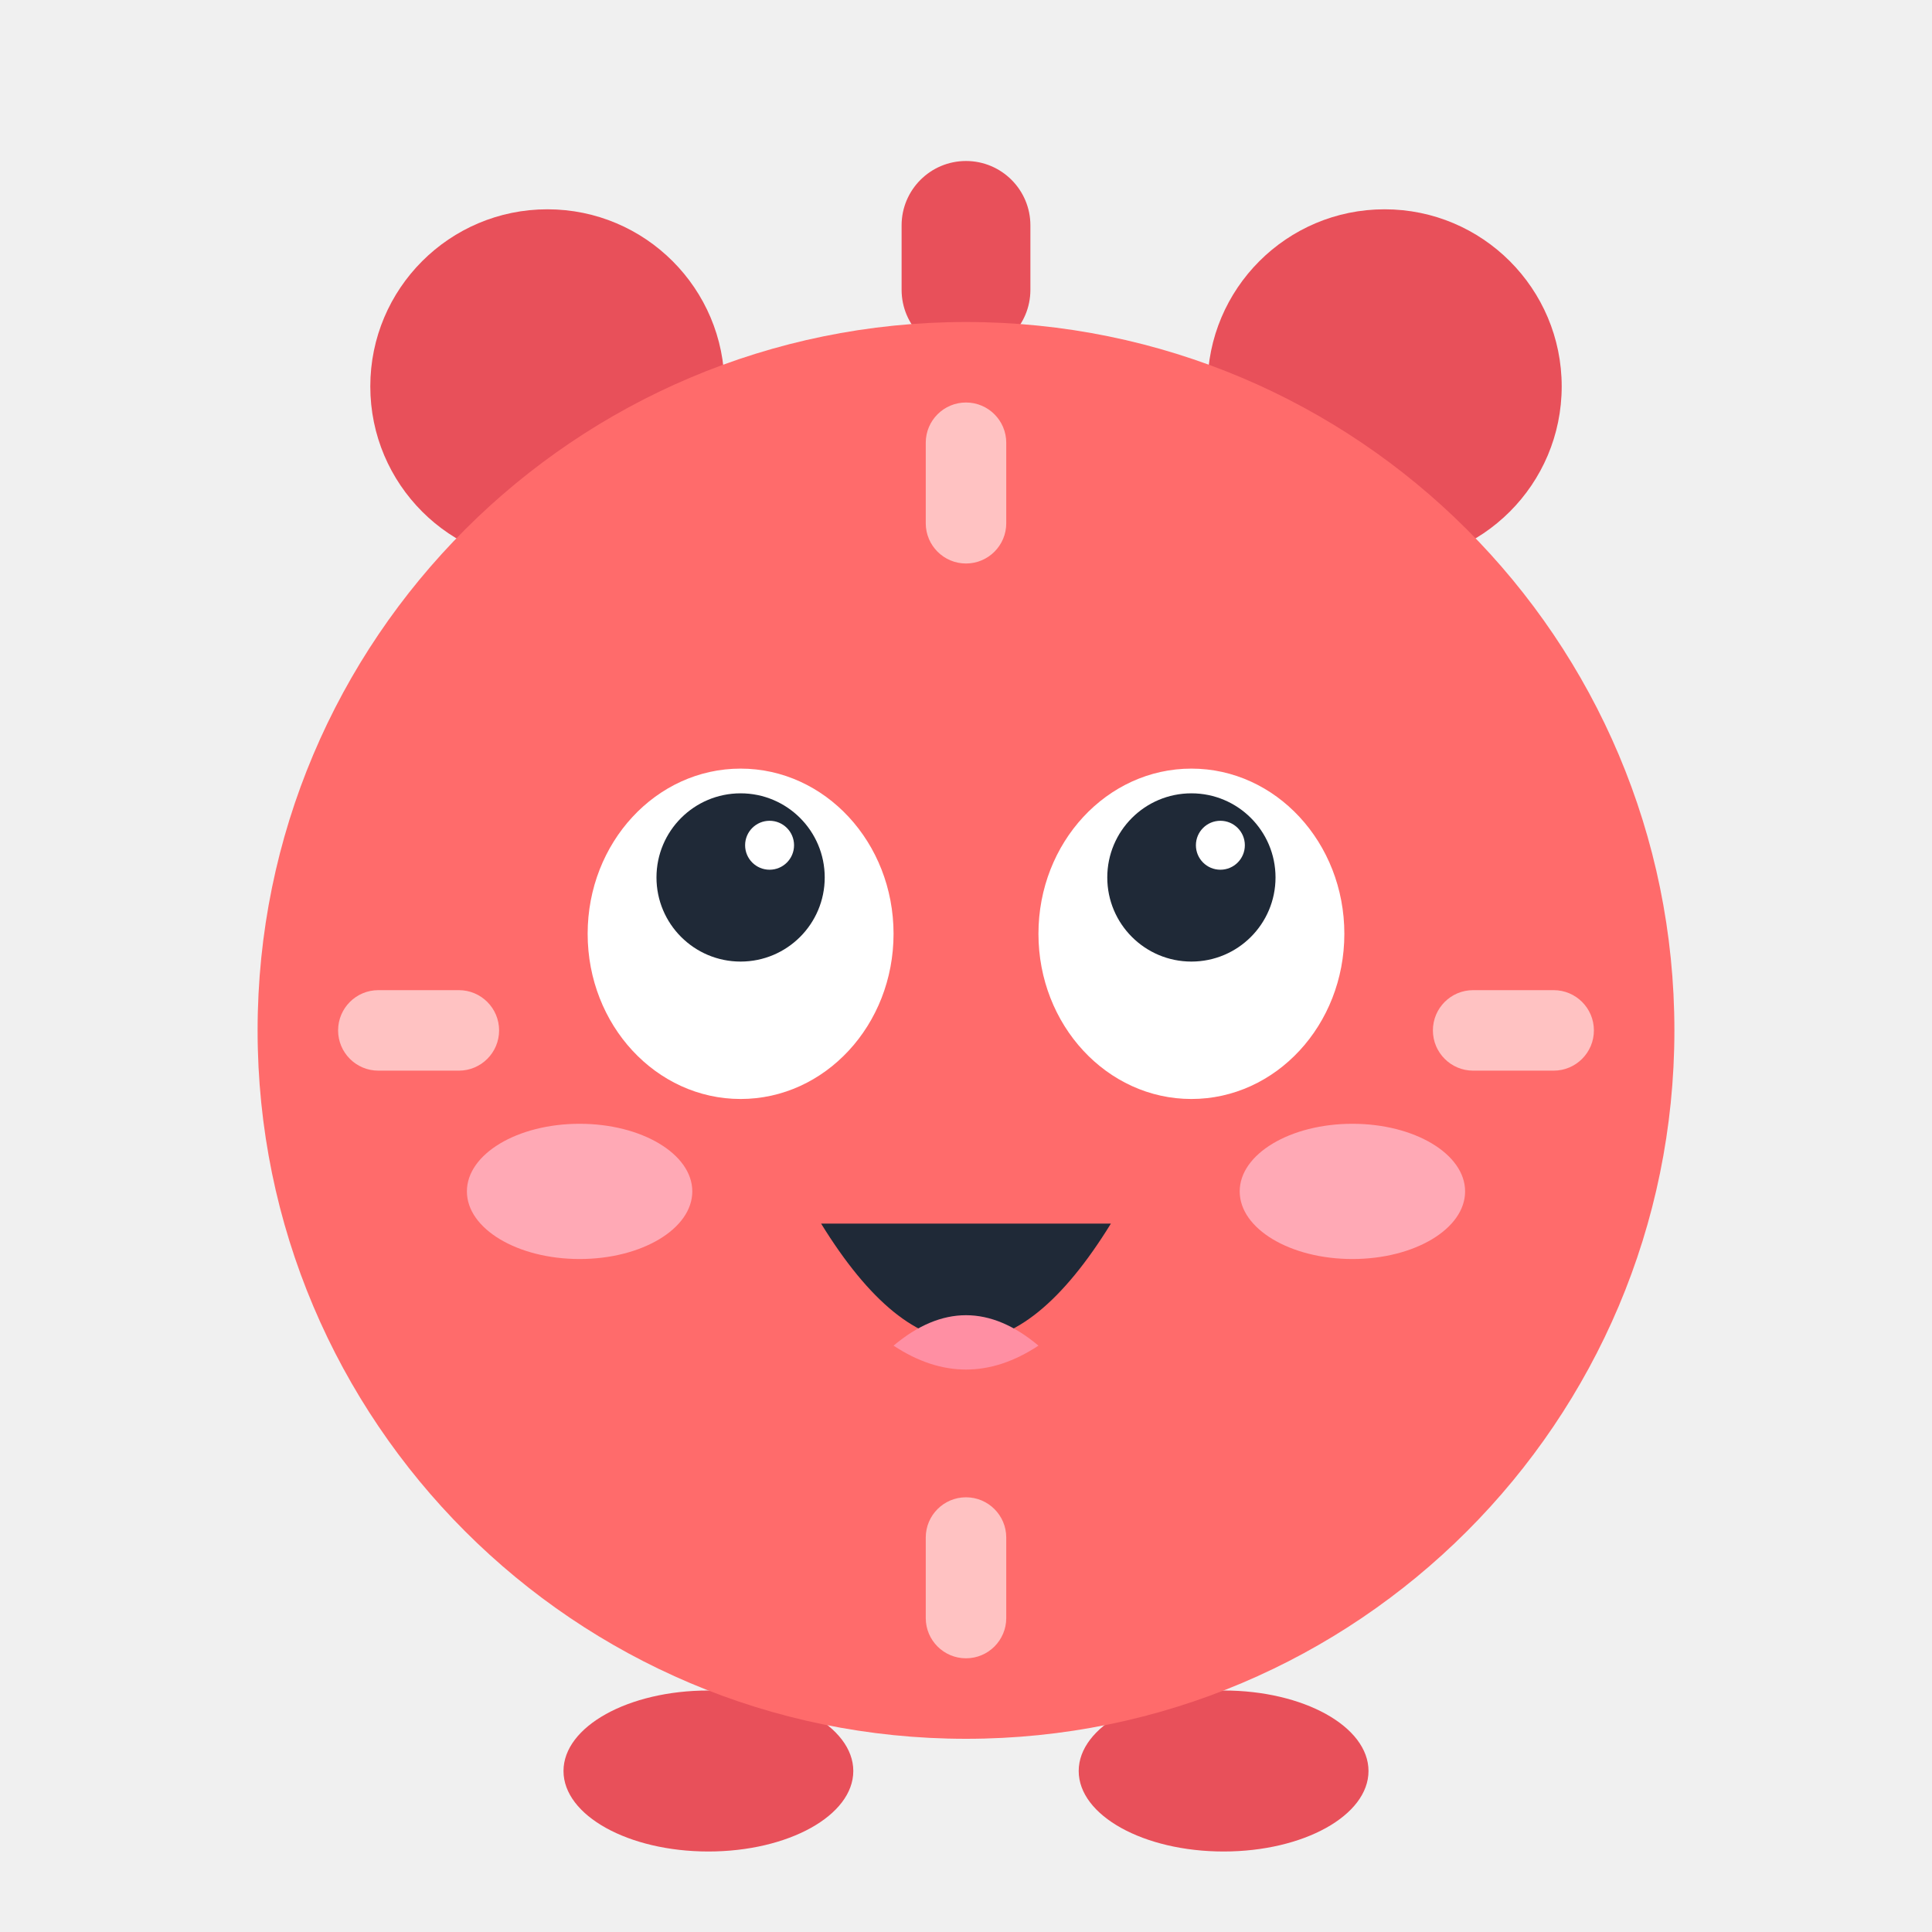
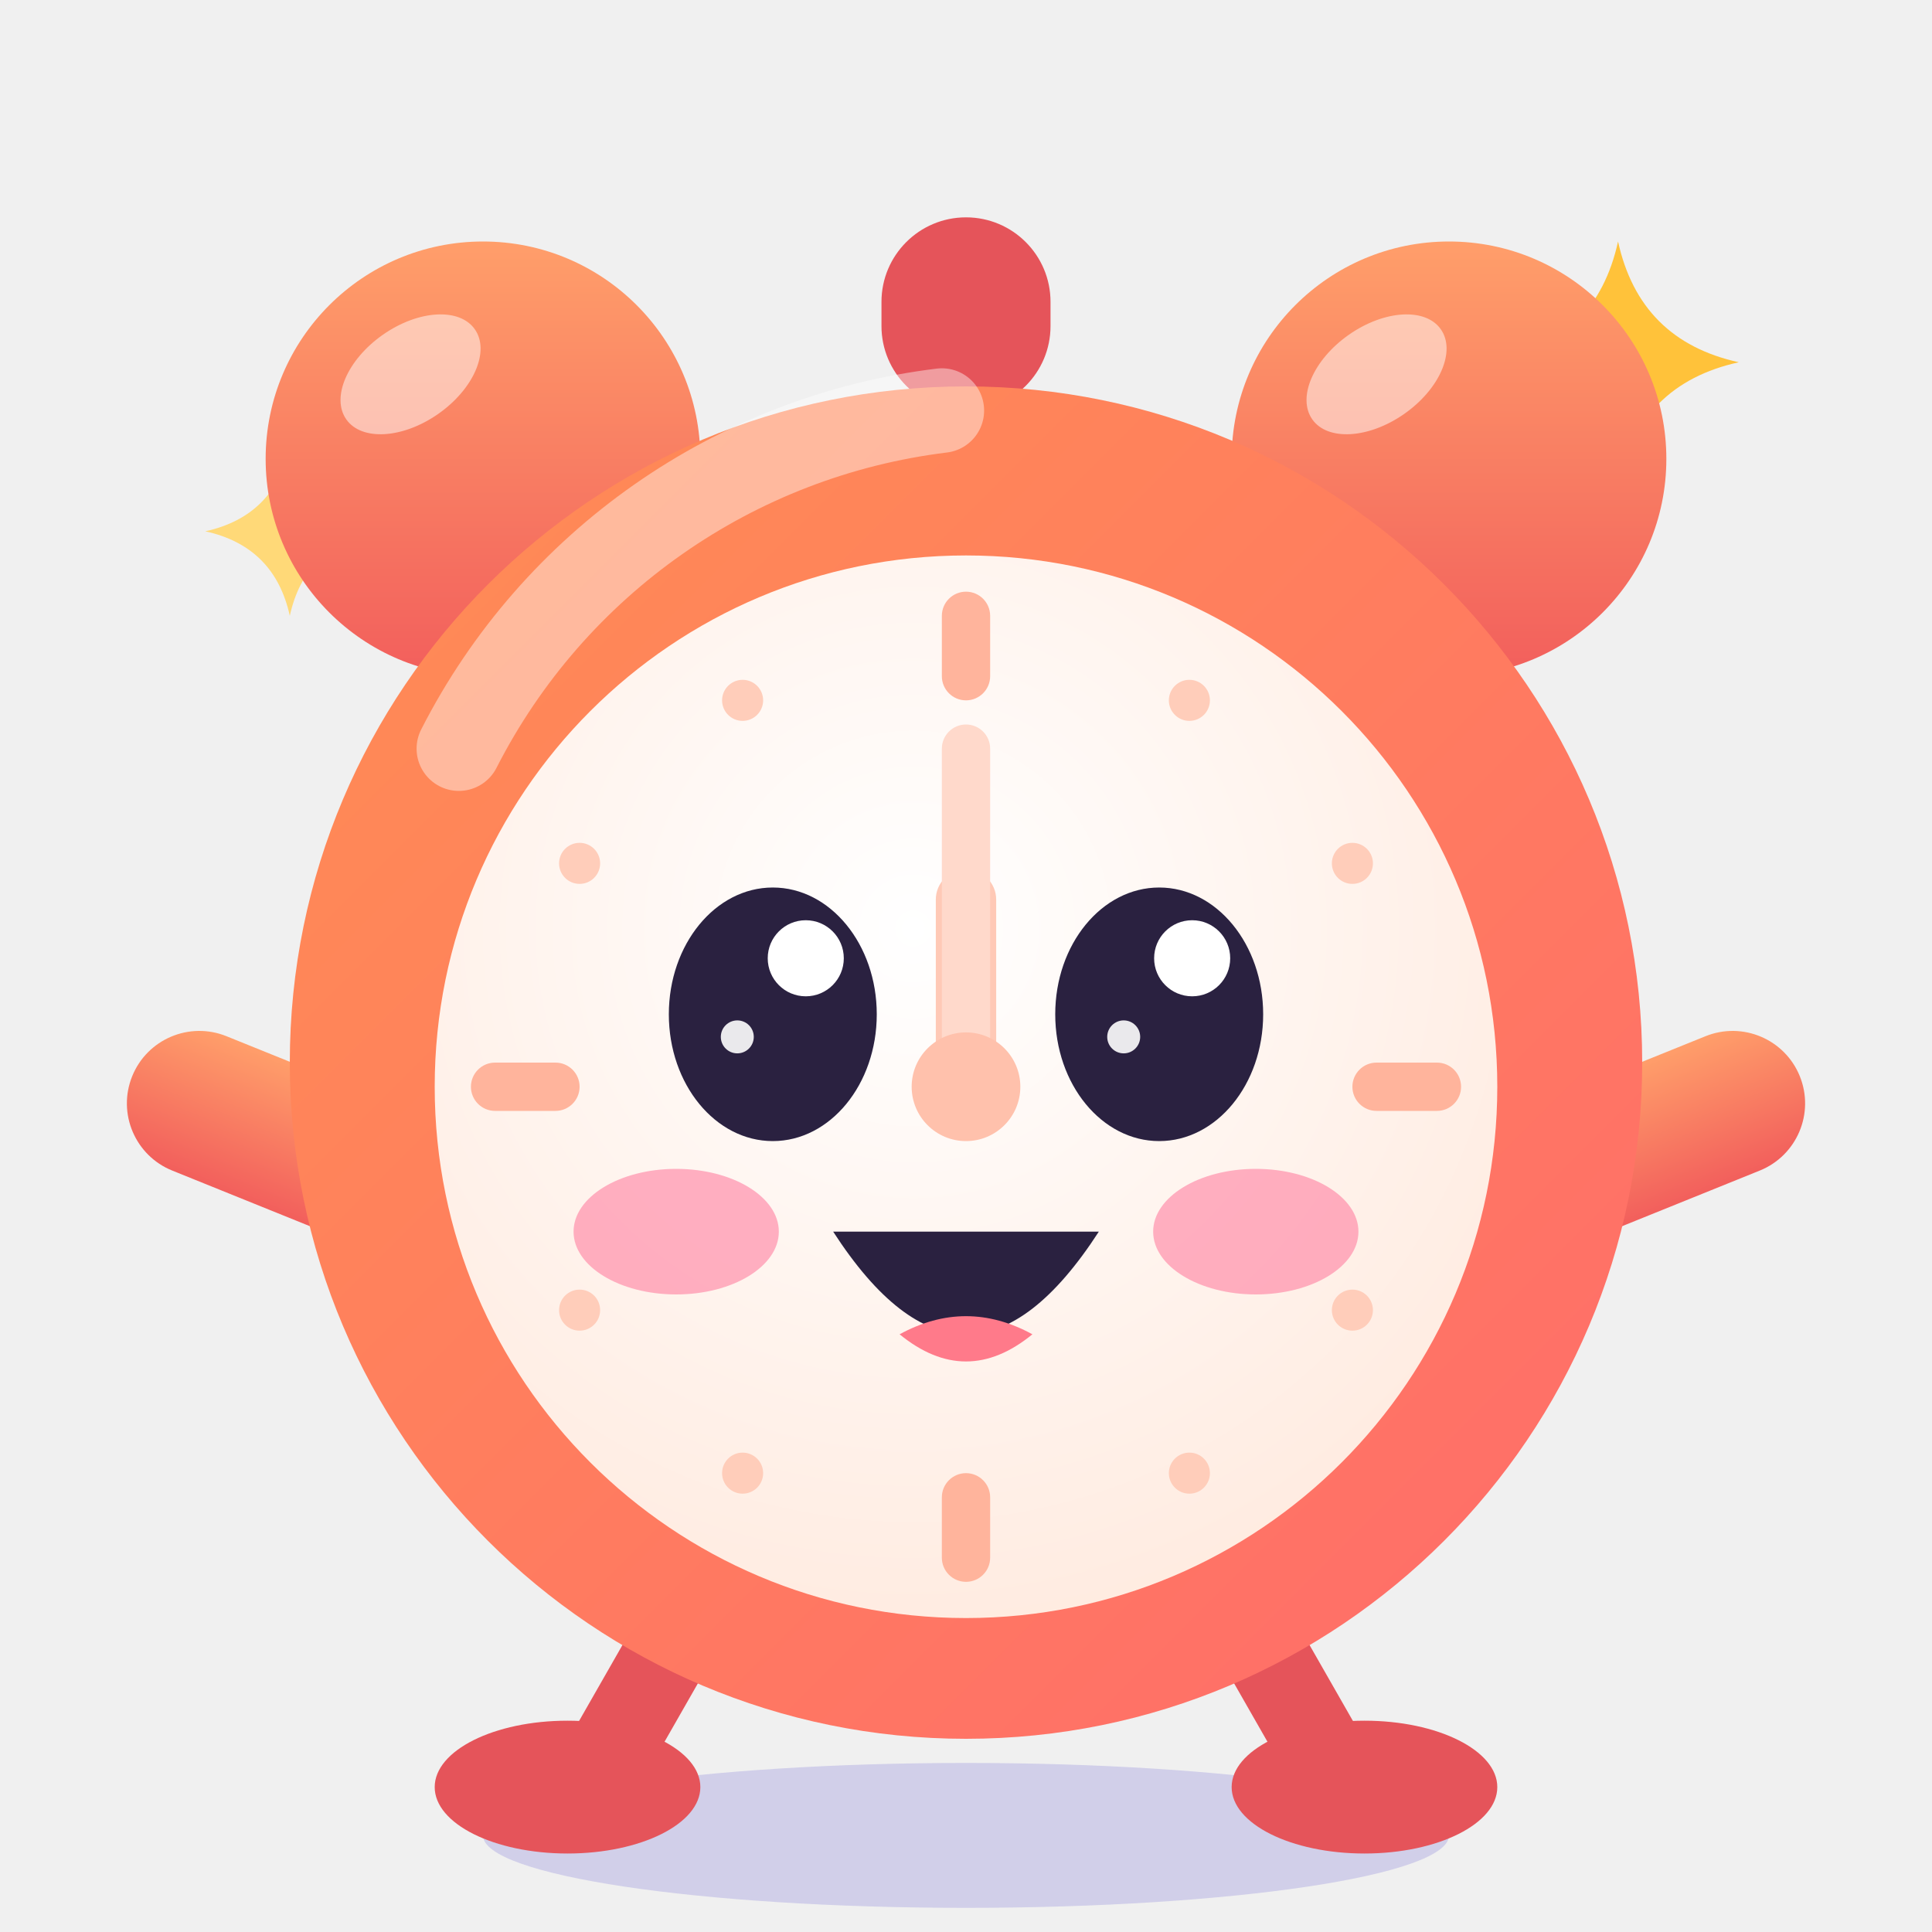
- <svg xmlns="http://www.w3.org/2000/svg" viewBox="0 0 120 120" width="120" height="120" role="img" aria-label="Tíc-Tắc" style="color:#FF6B6B">
-   <rect x="56" y="10" width="8" height="12" rx="4" fill="#E8505A" />
-   <circle cx="34" cy="24" r="11" fill="#E8505A" />
-   <circle cx="86" cy="24" r="11" fill="#E8505A" />
-   <ellipse cx="44" cy="110" rx="9" ry="5" fill="#E8505A" />
-   <ellipse cx="76" cy="110" rx="9" ry="5" fill="#E8505A" />
-   <circle cx="60" cy="64" r="44" fill="#FF6B6B" />
-   <rect x="57.5" y="25" width="5" height="10" rx="2.5" fill="#FFC2C2" />
-   <rect x="57.5" y="93" width="5" height="10" rx="2.5" fill="#FFC2C2" />
-   <rect x="21" y="61.5" width="10" height="5" rx="2.5" fill="#FFC2C2" />
-   <rect x="89" y="61.5" width="10" height="5" rx="2.5" fill="#FFC2C2" />
-   <ellipse cx="46" cy="58" rx="9.5" ry="10.26" fill="#FFFFFF" />
-   <circle cx="46" cy="54.5" r="5.225" fill="#1F2937" />
-   <circle cx="47.8" cy="52.5" r="1.52" fill="#FFFFFF" />
-   <ellipse cx="74" cy="58" rx="9.5" ry="10.26" fill="#FFFFFF" />
-   <circle cx="74" cy="54.5" r="5.225" fill="#1F2937" />
-   <circle cx="75.8" cy="52.5" r="1.52" fill="#FFFFFF" />
-   <ellipse cx="36" cy="74" rx="7" ry="4.2" fill="#FFB4C2" opacity=".85" />
-   <ellipse cx="84" cy="74" rx="7" ry="4.2" fill="#FFB4C2" opacity=".85" />
-   <path d="M51 76 Q60 90.6 69 76 Z" fill="#1F2937" />
-   <path d="M55.5 83.58 Q60 79.8 64.5 83.58 Q60 86.55 55.5 83.58 Z" fill="#FF8FA3" />
+ <svg xmlns="http://www.w3.org/2000/svg" viewBox="0 0 160 160" width="160" height="160" role="img" aria-label="Tíc-Tắc">
+   <style>
+ @keyframes f{0%,100%{transform:translateY(0)}50%{transform:translateY(-5px)}}
+ @keyframes s{0%,100%{transform:scaleX(1);opacity:.18}50%{transform:scaleX(.86);opacity:.1}}
+ @keyframes bl{0%,90%,100%{transform:scaleY(1)}94%{transform:scaleY(.08)}}
+ @keyframes wv{0%,100%{transform:rotate(0)}50%{transform:rotate(-26deg)}}
+ @keyframes sp{to{transform:rotate(360deg)}}
+ @keyframes ck{0%,100%{opacity:.45}50%{opacity:.8}}
+ @keyframes zz{0%{opacity:0;transform:translate(0,6px)}25%{opacity:1}100%{opacity:0;transform:translate(9px,-16px)}}
+ @keyframes pp{0%,100%{transform:scale(1) rotate(0)}50%{transform:scale(1.18) rotate(8deg)}}
+ .b{animation:f 3.4s ease-in-out infinite}
+ .sh{transform-box:fill-box;transform-origin:center;animation:s 3.4s ease-in-out infinite}
+ .e{transform-box:fill-box;transform-origin:center;animation:bl 5.2s infinite}
+ .w{transform-box:fill-box;animation:wv 1.8s ease-in-out infinite}
+ .hm{transform-origin:80px 90px;animation:sp 12s linear infinite}
+ .hh{transform-origin:80px 90px;animation:sp 144s linear infinite}
+ .ck{animation:ck 3.4s ease-in-out infinite}
+ .z{animation:zz 2.8s ease-in-out infinite}.z2{animation-delay:1.4s}
+ .pp{transform-box:fill-box;transform-origin:center;animation:pp 1.7s ease-in-out infinite}
+ .d2{animation-delay:.5s}.d3{animation-delay:1s}
+ @media (prefers-reduced-motion:reduce){*{animation:none!important}}
+ </style>
+   <defs>
+     <linearGradient id="ttencourageb" x1="0" y1="0" x2="1" y2="1">
+       <stop offset="0" stop-color="#FF8E53" />
+       <stop offset="1" stop-color="#FF6B6B" />
+     </linearGradient>
+     <linearGradient id="ttencouragel" x1="0" y1="0" x2="0" y2="1">
+       <stop offset="0" stop-color="#FF9E6A" />
+       <stop offset="1" stop-color="#F25F5C" />
+     </linearGradient>
+     <radialGradient id="ttencouragef" cx=".45" cy=".35" r=".75">
+       <stop offset="0" stop-color="#FFFFFF" />
+       <stop offset="1" stop-color="#FFE9DD" />
+     </radialGradient>
+   </defs>
+   <ellipse class="sh" cx="80" cy="152" rx="40" ry="6" fill="#4338CA" opacity=".18" />
+   <path class="pp" d="M134 20 Q135.8 28.2 144 30 Q135.8 31.8 134 40 Q132.2 31.8 124 30 Q132.2 28.2 134 20 Z" fill="#FFC23A" />
+   <path class="pp d2" d="M24 37 Q25.26 42.74 31 44 Q25.26 45.26 24 51 Q22.74 45.26 17 44 Q22.74 42.74 24 37 Z" fill="#FFD978" />
+   <g class="b">
+     <rect x="73" y="18" width="14" height="16" rx="7" fill="#E5545A" />
+     <circle cx="40" cy="38" r="18" fill="url(#ttencouragel)" />
+     <circle cx="120" cy="38" r="18" fill="url(#ttencouragel)" />
+     <ellipse cx="34" cy="31" rx="6.5" ry="4" fill="#FFFFFF" opacity=".5" transform="rotate(-35 34 31)" />
+     <ellipse cx="114" cy="31" rx="6.5" ry="4" fill="#FFFFFF" opacity=".5" transform="rotate(-35 114 31)" />
+     <path d="M58 132 L50 146 M102 132 L110 146" stroke="#E5545A" stroke-width="7" stroke-linecap="round" />
+     <ellipse cx="47" cy="148" rx="11" ry="5.5" fill="#E5545A" />
+     <ellipse cx="113" cy="148" rx="11" ry="5.5" fill="#E5545A" />
+     <rect x="10" y="88" width="26" height="12" rx="6" fill="url(#ttencouragel)" transform="rotate(22 23 94)" />
+     <rect x="124" y="88" width="26" height="12" rx="6" fill="url(#ttencouragel)" transform="rotate(-22 137 94)" />
+     <circle cx="80" cy="88" r="56" fill="url(#ttencourageb)" />
+     <path d="M38 62 A52 52 0 0 1 78 34" stroke="#FFFFFF" stroke-opacity=".42" stroke-width="7" stroke-linecap="round" fill="none" />
+     <circle cx="80" cy="90" r="44" fill="url(#ttencouragef)" />
+     <rect x="78" y="49" width="4" height="9" rx="2" fill="#FFB49C" transform="rotate(0 80 90)" />
+     <rect x="78" y="49" width="4" height="9" rx="2" fill="#FFB49C" transform="rotate(90 80 90)" />
+     <rect x="78" y="49" width="4" height="9" rx="2" fill="#FFB49C" transform="rotate(180 80 90)" />
+     <rect x="78" y="49" width="4" height="9" rx="2" fill="#FFB49C" transform="rotate(270 80 90)" />
+     <circle cx="98.5" cy="58.0" r="1.7" fill="#FFCDBA" />
+     <circle cx="112.0" cy="71.5" r="1.7" fill="#FFCDBA" />
+     <circle cx="112.0" cy="108.5" r="1.7" fill="#FFCDBA" />
+     <circle cx="98.5" cy="122.0" r="1.7" fill="#FFCDBA" />
+     <circle cx="61.5" cy="122.0" r="1.7" fill="#FFCDBA" />
+     <circle cx="48.0" cy="108.5" r="1.7" fill="#FFCDBA" />
+     <circle cx="48.0" cy="71.5" r="1.7" fill="#FFCDBA" />
+     <circle cx="61.5" cy="58.0" r="1.7" fill="#FFCDBA" />
+     <rect class="hh" x="77.5" y="72" width="5" height="20" rx="2.5" fill="#FFC9B6" />
+     <rect class="hm" x="78" y="60" width="4" height="32" rx="2" fill="#FFD9CB" />
+     <circle cx="80" cy="90" r="4.5" fill="#FFC1AC" />
+     <g class="ck">
+       <ellipse cx="56" cy="102" rx="8.5" ry="5.2" fill="#FF7FA0" opacity=".6" />
+       <ellipse cx="104" cy="102" rx="8.5" ry="5.2" fill="#FF7FA0" opacity=".6" />
+     </g>
+     <g class="e">
+       <ellipse cx="64" cy="84" rx="8.61" ry="10.5" fill="#2A2140" />
+       <circle cx="66.73" cy="79.36" r="3.15" fill="#FFFFFF" />
+       <circle cx="61.06" cy="85.87" r="1.365" fill="#FFFFFF" opacity=".9" />
+     </g>
+     <g class="e">
+       <ellipse cx="96" cy="84" rx="8.61" ry="10.5" fill="#2A2140" />
+       <circle cx="98.73" cy="79.36" r="3.15" fill="#FFFFFF" />
+       <circle cx="93.06" cy="85.87" r="1.365" fill="#FFFFFF" opacity=".9" />
+     </g>
+     <path d="M69 102 Q80 119 91 102 Z" fill="#2A2140" />
+     <path d="M74.5 110.5 Q80 107.5 85.5 110.5 Q80 115 74.5 110.5 Z" fill="#FF7A8A" />
+   </g>
</svg>
